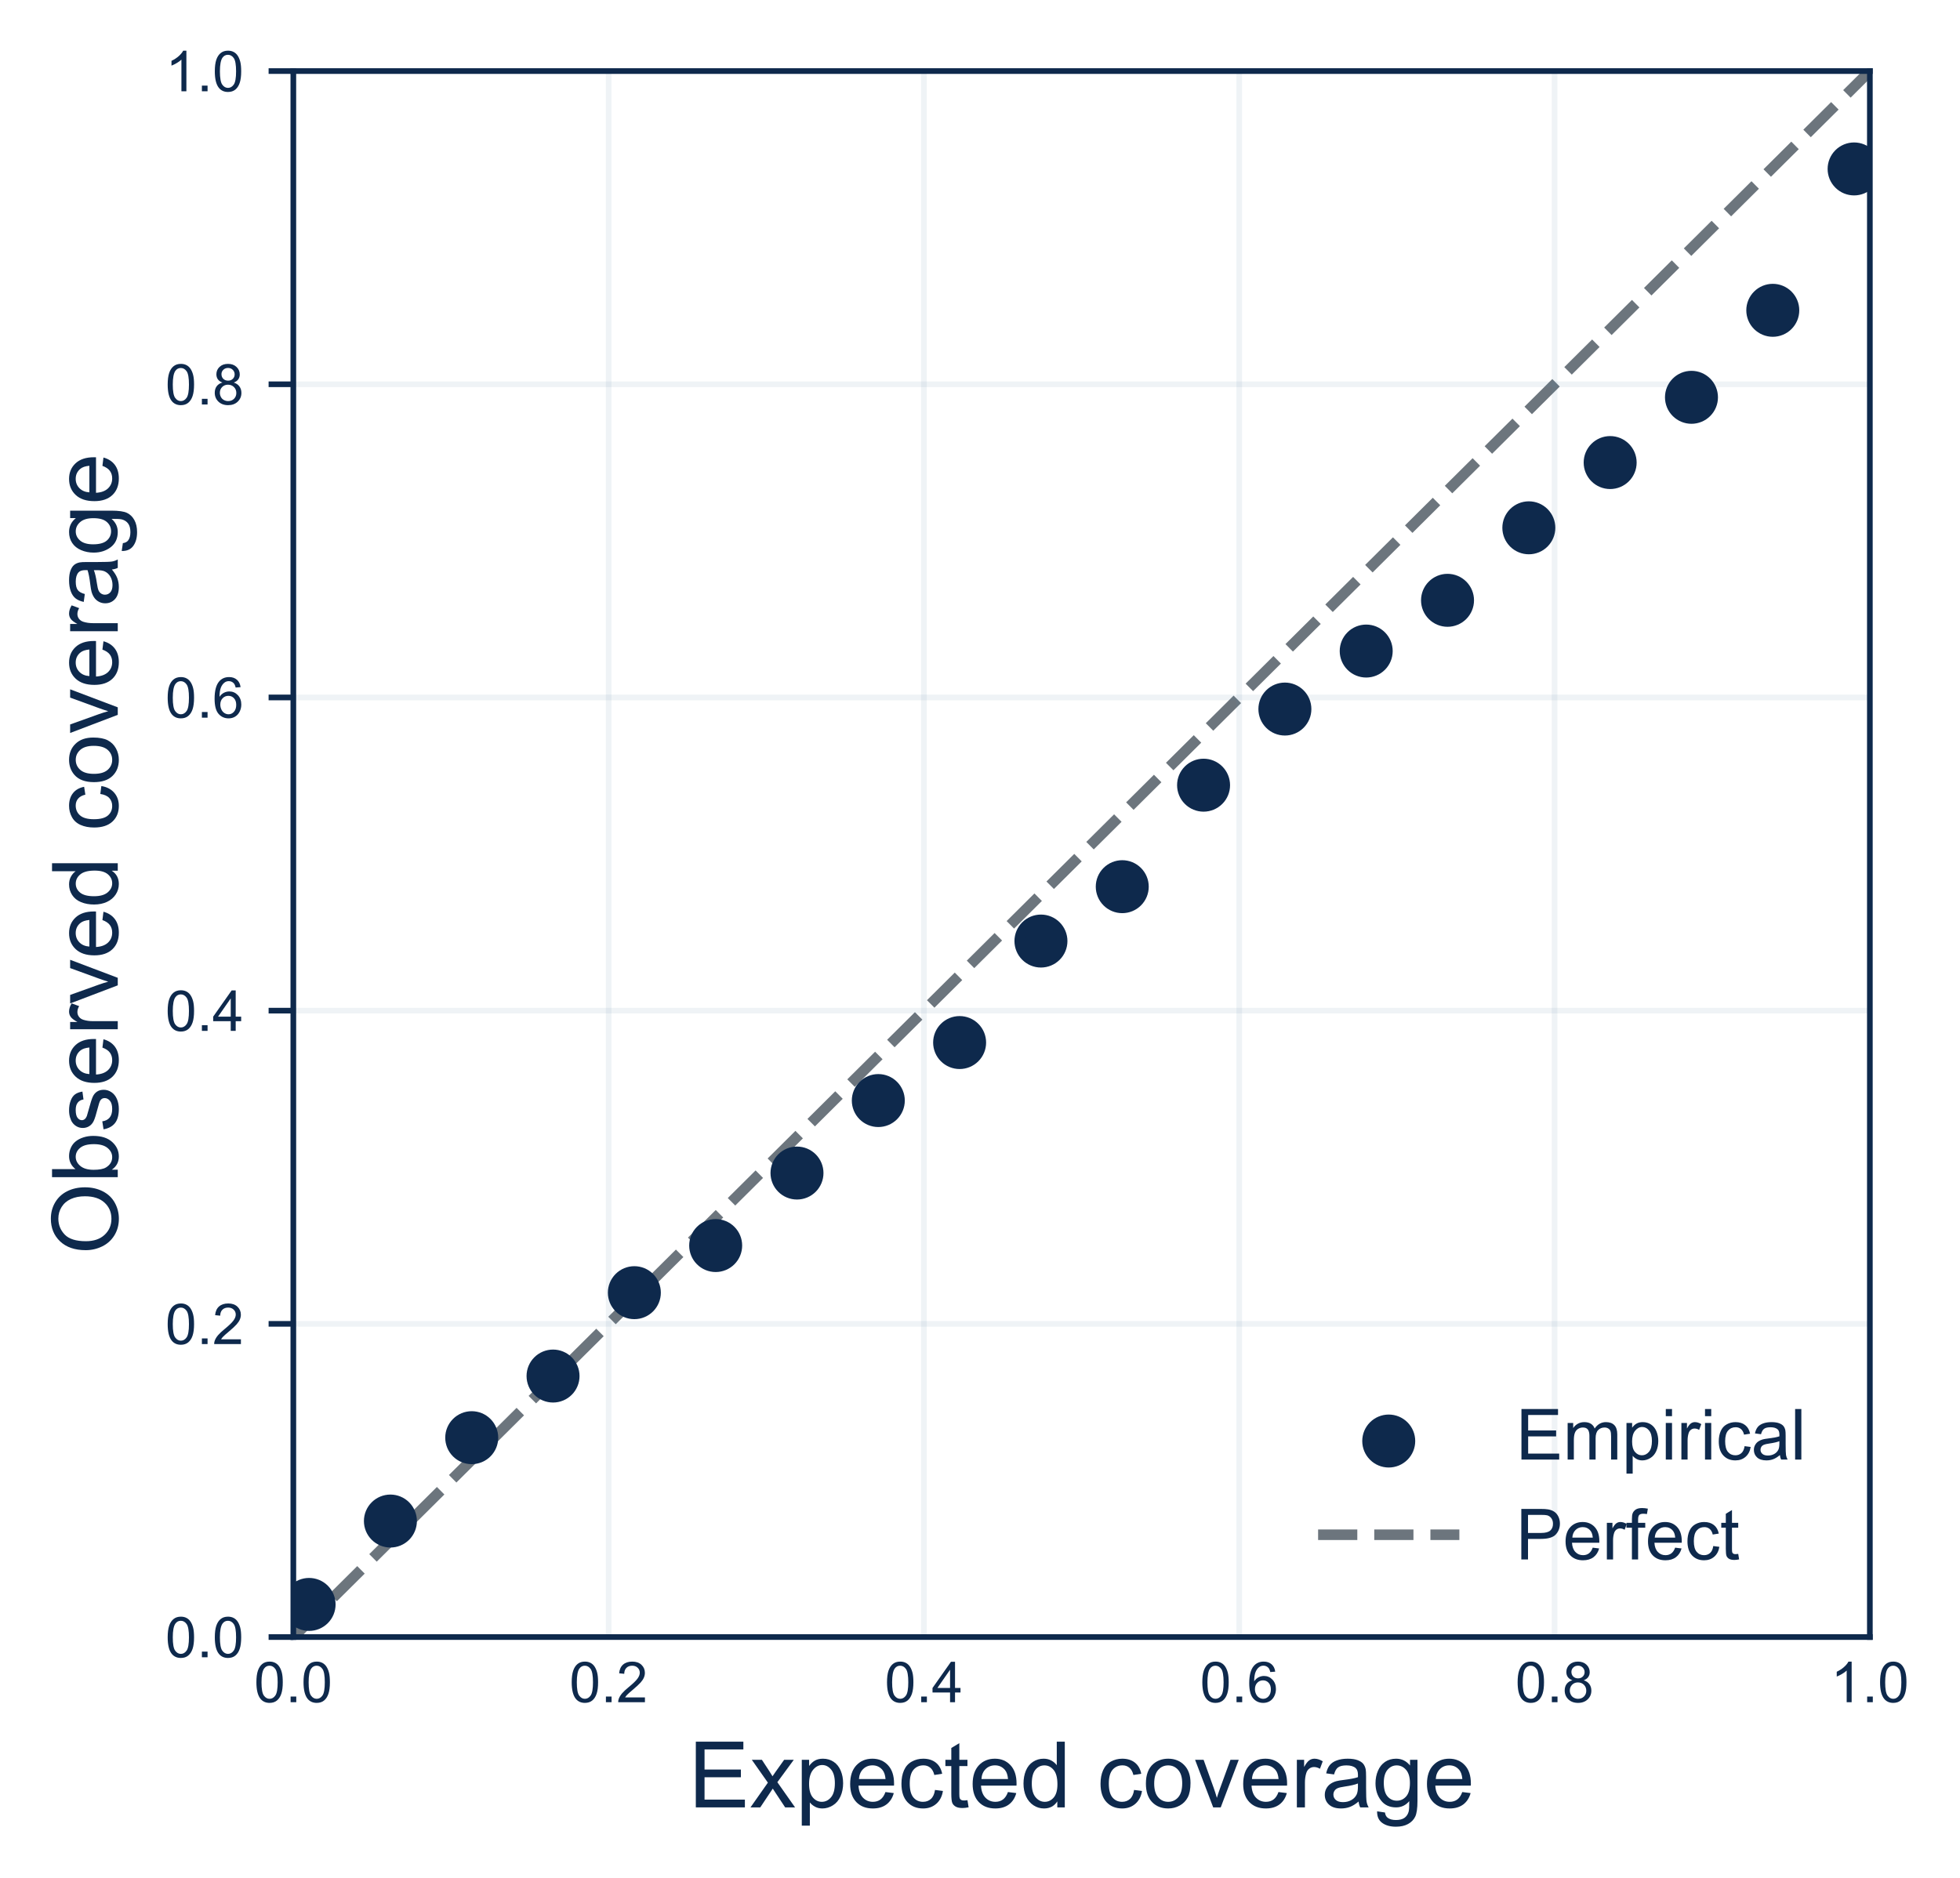
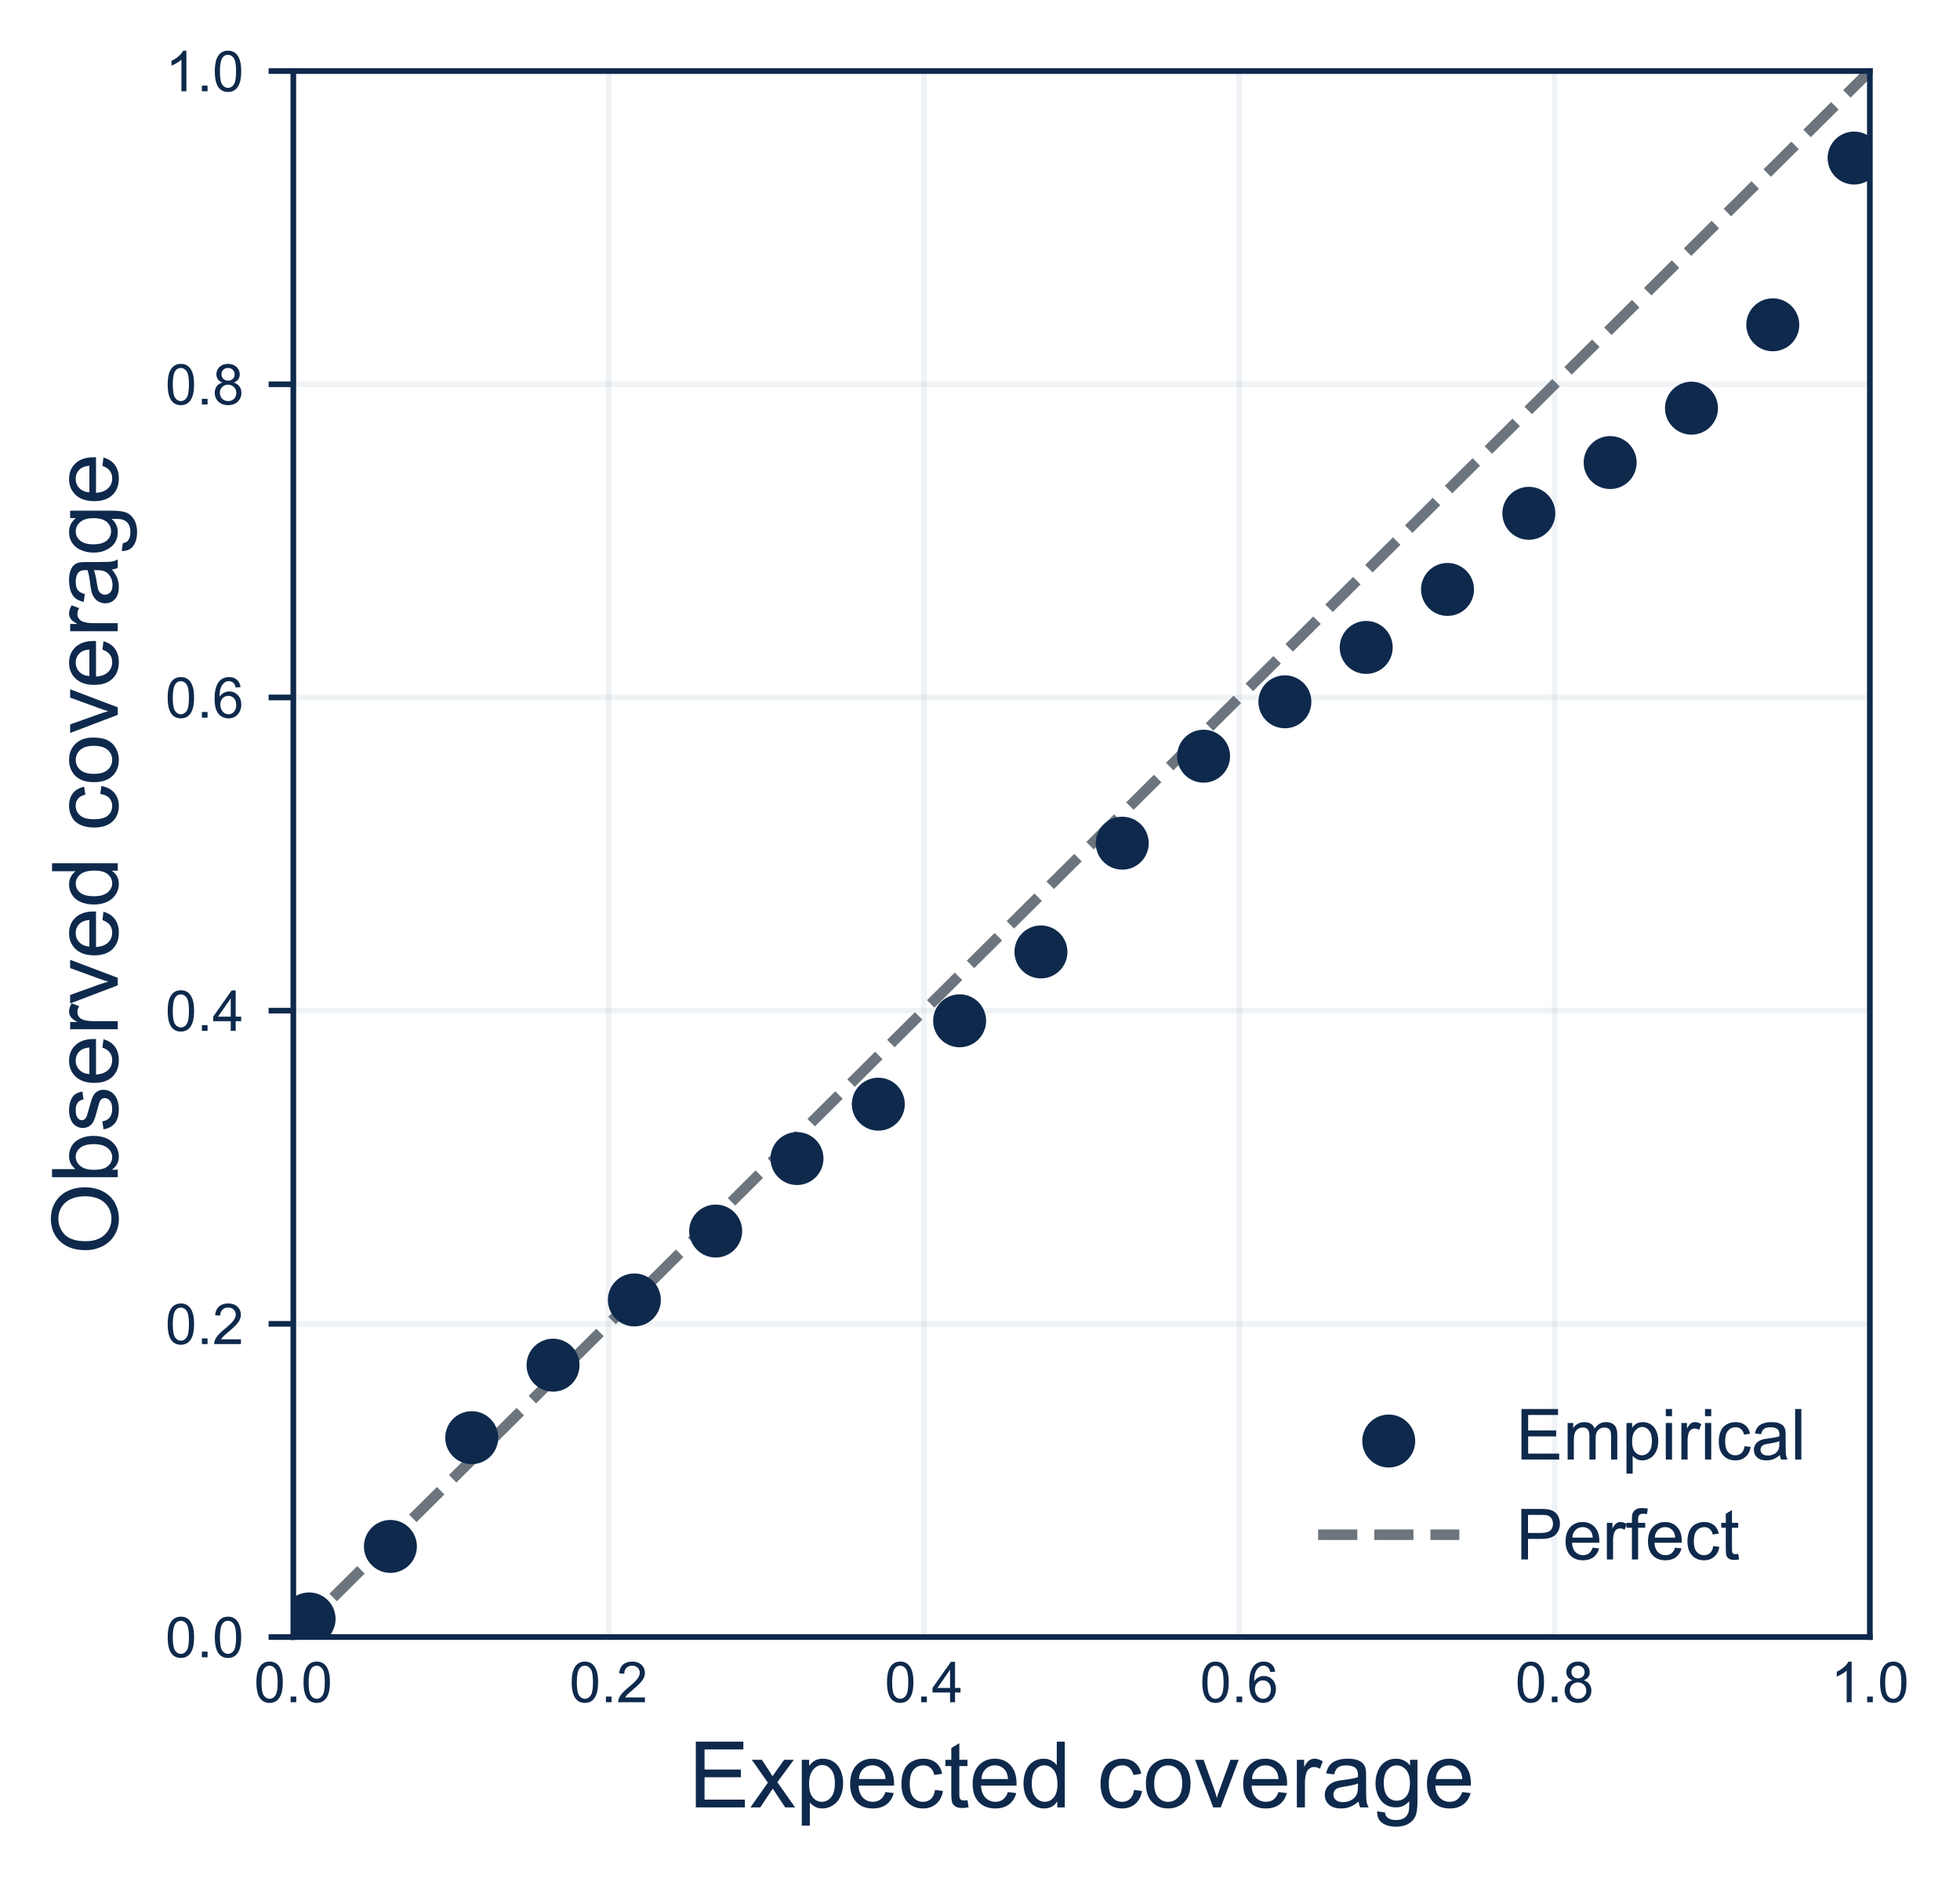
<svg xmlns="http://www.w3.org/2000/svg" xmlns:xlink="http://www.w3.org/1999/xlink" width="277.488pt" height="265.881pt" viewBox="0 0 277.488 265.881" version="1.1">
  <defs>
    <style type="text/css">*{stroke-linejoin: round; stroke-linecap: butt}</style>
  </defs>
  <g id="figure_1">
    <g id="patch_1">
      <path d="M 0 265.881  L 277.488 265.881  L 277.488 0  L 0 0  L 0 265.881  z " style="fill: none" />
    </g>
    <g id="axes_1">
      <g id="patch_2">
        <path d="M 41.528 231.823  L 264.728 231.823  L 264.728 10.063  L 41.528 10.063  L 41.528 231.823  z " style="fill: none" />
      </g>
      <g id="line2d_1">
-         <path d="M 41.528 231.823  L 264.728 10.063  " clip-path="url(#p639bb76c90)" style="fill: none; stroke-dasharray: 5.55,2.4; stroke-dashoffset: 0; stroke: #6c757d; stroke-width: 1.5" />
+         <path d="M 41.528 231.823  L 264.728 10.063  " clip-path="url(#p89ab53e210)" style="fill: none; stroke-dasharray: 5.55,2.4; stroke-dashoffset: 0; stroke: #6c757d; stroke-width: 1.5" />
      </g>
      <g id="matplotlib.axis_1">
        <g id="xtick_1">
          <g id="line2d_2">
-             <path d="M 41.528 231.823  L 41.528 10.063  " clip-path="url(#p639bb76c90)" style="fill: none; stroke: #5f86a5; stroke-opacity: 0.1; stroke-width: 0.8; stroke-linecap: square" />
+             <path d="M 41.528 231.823  L 41.528 10.063  " clip-path="url(#p89ab53e210)" style="fill: none; stroke: #5f86a5; stroke-opacity: 0.1; stroke-width: 0.8; stroke-linecap: square" />
          </g>
          <g id="line2d_3" />
          <g id="text_1">
            <g style="fill: #0e294c" transform="translate(35.96781 241.0494) scale(0.08 -0.08)">
              <defs>
                <path id="ArialMT-30" d="M 266 2259  Q 266 3072 433 3567  Q 600 4063 929 4331  Q 1259 4600 1759 4600  Q 2128 4600 2406 4451  Q 2684 4303 2865 4023  Q 3047 3744 3150 3342  Q 3253 2941 3253 2259  Q 3253 1453 3087 958  Q 2922 463 2592 192  Q 2263 -78 1759 -78  Q 1097 -78 719 397  Q 266 969 266 2259  z M 844 2259  Q 844 1131 1108 757  Q 1372 384 1759 384  Q 2147 384 2411 759  Q 2675 1134 2675 2259  Q 2675 3391 2411 3762  Q 2147 4134 1753 4134  Q 1366 4134 1134 3806  Q 844 3388 844 2259  z " transform="scale(0.015625)" />
                <path id="ArialMT-2e" d="M 581 0  L 581 641  L 1222 641  L 1222 0  L 581 0  z " transform="scale(0.015625)" />
              </defs>
              <use xlink:href="#ArialMT-30" />
              <use xlink:href="#ArialMT-2e" transform="translate(55.61523 0)" />
              <use xlink:href="#ArialMT-30" transform="translate(83.39844 0)" />
            </g>
          </g>
        </g>
        <g id="xtick_2">
          <g id="line2d_4">
-             <path d="M 86.168 231.823  L 86.168 10.063  " clip-path="url(#p639bb76c90)" style="fill: none; stroke: #5f86a5; stroke-opacity: 0.1; stroke-width: 0.8; stroke-linecap: square" />
+             <path d="M 86.168 231.823  L 86.168 10.063  " clip-path="url(#p89ab53e210)" style="fill: none; stroke: #5f86a5; stroke-opacity: 0.1; stroke-width: 0.8; stroke-linecap: square" />
          </g>
          <g id="line2d_5" />
          <g id="text_2">
            <g style="fill: #0e294c" transform="translate(80.60781 241.0494) scale(0.08 -0.08)">
              <defs>
                <path id="ArialMT-32" d="M 3222 541  L 3222 0  L 194 0  Q 188 203 259 391  Q 375 700 629 1000  Q 884 1300 1366 1694  Q 2113 2306 2375 2664  Q 2638 3022 2638 3341  Q 2638 3675 2398 3904  Q 2159 4134 1775 4134  Q 1369 4134 1125 3890  Q 881 3647 878 3216  L 300 3275  Q 359 3922 746 4261  Q 1134 4600 1788 4600  Q 2447 4600 2831 4234  Q 3216 3869 3216 3328  Q 3216 3053 3103 2787  Q 2991 2522 2730 2228  Q 2469 1934 1863 1422  Q 1356 997 1212 845  Q 1069 694 975 541  L 3222 541  z " transform="scale(0.015625)" />
              </defs>
              <use xlink:href="#ArialMT-30" />
              <use xlink:href="#ArialMT-2e" transform="translate(55.61523 0)" />
              <use xlink:href="#ArialMT-32" transform="translate(83.39844 0)" />
            </g>
          </g>
        </g>
        <g id="xtick_3">
          <g id="line2d_6">
-             <path d="M 130.808 231.823  L 130.808 10.063  " clip-path="url(#p639bb76c90)" style="fill: none; stroke: #5f86a5; stroke-opacity: 0.1; stroke-width: 0.8; stroke-linecap: square" />
+             <path d="M 130.808 231.823  L 130.808 10.063  " clip-path="url(#p89ab53e210)" style="fill: none; stroke: #5f86a5; stroke-opacity: 0.1; stroke-width: 0.8; stroke-linecap: square" />
          </g>
          <g id="line2d_7" />
          <g id="text_3">
            <g style="fill: #0e294c" transform="translate(125.2478 241.0494) scale(0.08 -0.08)">
              <defs>
                <path id="ArialMT-34" d="M 2069 0  L 2069 1097  L 81 1097  L 81 1613  L 2172 4581  L 2631 4581  L 2631 1613  L 3250 1613  L 3250 1097  L 2631 1097  L 2631 0  L 2069 0  z M 2069 1613  L 2069 3678  L 634 1613  L 2069 1613  z " transform="scale(0.015625)" />
              </defs>
              <use xlink:href="#ArialMT-30" />
              <use xlink:href="#ArialMT-2e" transform="translate(55.61523 0)" />
              <use xlink:href="#ArialMT-34" transform="translate(83.39844 0)" />
            </g>
          </g>
        </g>
        <g id="xtick_4">
          <g id="line2d_8">
-             <path d="M 175.448 231.823  L 175.448 10.063  " clip-path="url(#p639bb76c90)" style="fill: none; stroke: #5f86a5; stroke-opacity: 0.1; stroke-width: 0.8; stroke-linecap: square" />
+             <path d="M 175.448 231.823  L 175.448 10.063  " clip-path="url(#p89ab53e210)" style="fill: none; stroke: #5f86a5; stroke-opacity: 0.1; stroke-width: 0.8; stroke-linecap: square" />
          </g>
          <g id="line2d_9" />
          <g id="text_4">
            <g style="fill: #0e294c" transform="translate(169.8878 241.0494) scale(0.08 -0.08)">
              <defs>
                <path id="ArialMT-36" d="M 3184 3459  L 2625 3416  Q 2550 3747 2413 3897  Q 2184 4138 1850 4138  Q 1581 4138 1378 3988  Q 1113 3794 959 3422  Q 806 3050 800 2363  Q 1003 2672 1297 2822  Q 1591 2972 1913 2972  Q 2475 2972 2870 2558  Q 3266 2144 3266 1488  Q 3266 1056 3080 686  Q 2894 316 2569 119  Q 2244 -78 1831 -78  Q 1128 -78 684 439  Q 241 956 241 2144  Q 241 3472 731 4075  Q 1159 4600 1884 4600  Q 2425 4600 2770 4297  Q 3116 3994 3184 3459  z M 888 1484  Q 888 1194 1011 928  Q 1134 663 1356 523  Q 1578 384 1822 384  Q 2178 384 2434 671  Q 2691 959 2691 1453  Q 2691 1928 2437 2201  Q 2184 2475 1800 2475  Q 1419 2475 1153 2201  Q 888 1928 888 1484  z " transform="scale(0.015625)" />
              </defs>
              <use xlink:href="#ArialMT-30" />
              <use xlink:href="#ArialMT-2e" transform="translate(55.61523 0)" />
              <use xlink:href="#ArialMT-36" transform="translate(83.39844 0)" />
            </g>
          </g>
        </g>
        <g id="xtick_5">
          <g id="line2d_10">
-             <path d="M 220.088 231.823  L 220.088 10.063  " clip-path="url(#p639bb76c90)" style="fill: none; stroke: #5f86a5; stroke-opacity: 0.1; stroke-width: 0.8; stroke-linecap: square" />
+             <path d="M 220.088 231.823  L 220.088 10.063  " clip-path="url(#p89ab53e210)" style="fill: none; stroke: #5f86a5; stroke-opacity: 0.1; stroke-width: 0.8; stroke-linecap: square" />
          </g>
          <g id="line2d_11" />
          <g id="text_5">
            <g style="fill: #0e294c" transform="translate(214.5278 241.0494) scale(0.08 -0.08)">
              <defs>
                <path id="ArialMT-38" d="M 1131 2484  Q 781 2613 612 2850  Q 444 3088 444 3419  Q 444 3919 803 4259  Q 1163 4600 1759 4600  Q 2359 4600 2725 4251  Q 3091 3903 3091 3403  Q 3091 3084 2923 2848  Q 2756 2613 2416 2484  Q 2838 2347 3058 2040  Q 3278 1734 3278 1309  Q 3278 722 2862 322  Q 2447 -78 1769 -78  Q 1091 -78 675 323  Q 259 725 259 1325  Q 259 1772 486 2073  Q 713 2375 1131 2484  z M 1019 3438  Q 1019 3113 1228 2906  Q 1438 2700 1772 2700  Q 2097 2700 2305 2904  Q 2513 3109 2513 3406  Q 2513 3716 2298 3927  Q 2084 4138 1766 4138  Q 1444 4138 1231 3931  Q 1019 3725 1019 3438  z M 838 1322  Q 838 1081 952 856  Q 1066 631 1291 507  Q 1516 384 1775 384  Q 2178 384 2440 643  Q 2703 903 2703 1303  Q 2703 1709 2433 1975  Q 2163 2241 1756 2241  Q 1359 2241 1098 1978  Q 838 1716 838 1322  z " transform="scale(0.015625)" />
              </defs>
              <use xlink:href="#ArialMT-30" />
              <use xlink:href="#ArialMT-2e" transform="translate(55.61523 0)" />
              <use xlink:href="#ArialMT-38" transform="translate(83.39844 0)" />
            </g>
          </g>
        </g>
        <g id="xtick_6">
          <g id="line2d_12">
-             <path d="M 264.728 231.823  L 264.728 10.063  " clip-path="url(#p639bb76c90)" style="fill: none; stroke: #5f86a5; stroke-opacity: 0.1; stroke-width: 0.8; stroke-linecap: square" />
+             <path d="M 264.728 231.823  L 264.728 10.063  " clip-path="url(#p89ab53e210)" style="fill: none; stroke: #5f86a5; stroke-opacity: 0.1; stroke-width: 0.8; stroke-linecap: square" />
          </g>
          <g id="line2d_13" />
          <g id="text_6">
            <g style="fill: #0e294c" transform="translate(259.1678 241.0494) scale(0.08 -0.08)">
              <defs>
                <path id="ArialMT-31" d="M 2384 0  L 1822 0  L 1822 3584  Q 1619 3391 1289 3197  Q 959 3003 697 2906  L 697 3450  Q 1169 3672 1522 3987  Q 1875 4303 2022 4600  L 2384 4600  L 2384 0  z " transform="scale(0.015625)" />
              </defs>
              <use xlink:href="#ArialMT-31" />
              <use xlink:href="#ArialMT-2e" transform="translate(55.61523 0)" />
              <use xlink:href="#ArialMT-30" transform="translate(83.39844 0)" />
            </g>
          </g>
        </g>
        <g id="text_7">
          <g style="fill: #0e294c" transform="translate(97.48477 255.9445) scale(0.13 -0.13)">
            <defs>
              <path id="ArialMT-45" d="M 506 0  L 506 4581  L 3819 4581  L 3819 4041  L 1113 4041  L 1113 2638  L 3647 2638  L 3647 2100  L 1113 2100  L 1113 541  L 3925 541  L 3925 0  L 506 0  z " transform="scale(0.015625)" />
              <path id="ArialMT-78" d="M 47 0  L 1259 1725  L 138 3319  L 841 3319  L 1350 2541  Q 1494 2319 1581 2169  Q 1719 2375 1834 2534  L 2394 3319  L 3066 3319  L 1919 1756  L 3153 0  L 2463 0  L 1781 1031  L 1600 1309  L 728 0  L 47 0  z " transform="scale(0.015625)" />
              <path id="ArialMT-70" d="M 422 -1272  L 422 3319  L 934 3319  L 934 2888  Q 1116 3141 1344 3267  Q 1572 3394 1897 3394  Q 2322 3394 2647 3175  Q 2972 2956 3137 2557  Q 3303 2159 3303 1684  Q 3303 1175 3120 767  Q 2938 359 2589 142  Q 2241 -75 1856 -75  Q 1575 -75 1351 44  Q 1128 163 984 344  L 984 -1272  L 422 -1272  z M 931 1641  Q 931 1000 1190 694  Q 1450 388 1819 388  Q 2194 388 2461 705  Q 2728 1022 2728 1688  Q 2728 2322 2467 2637  Q 2206 2953 1844 2953  Q 1484 2953 1207 2617  Q 931 2281 931 1641  z " transform="scale(0.015625)" />
              <path id="ArialMT-65" d="M 2694 1069  L 3275 997  Q 3138 488 2766 206  Q 2394 -75 1816 -75  Q 1088 -75 661 373  Q 234 822 234 1631  Q 234 2469 665 2931  Q 1097 3394 1784 3394  Q 2450 3394 2872 2941  Q 3294 2488 3294 1666  Q 3294 1616 3291 1516  L 816 1516  Q 847 969 1125 678  Q 1403 388 1819 388  Q 2128 388 2347 550  Q 2566 713 2694 1069  z M 847 1978  L 2700 1978  Q 2663 2397 2488 2606  Q 2219 2931 1791 2931  Q 1403 2931 1139 2672  Q 875 2413 847 1978  z " transform="scale(0.015625)" />
              <path id="ArialMT-63" d="M 2588 1216  L 3141 1144  Q 3050 572 2676 248  Q 2303 -75 1759 -75  Q 1078 -75 664 370  Q 250 816 250 1647  Q 250 2184 428 2587  Q 606 2991 970 3192  Q 1334 3394 1763 3394  Q 2303 3394 2647 3120  Q 2991 2847 3088 2344  L 2541 2259  Q 2463 2594 2264 2762  Q 2066 2931 1784 2931  Q 1359 2931 1093 2626  Q 828 2322 828 1663  Q 828 994 1084 691  Q 1341 388 1753 388  Q 2084 388 2306 591  Q 2528 794 2588 1216  z " transform="scale(0.015625)" />
              <path id="ArialMT-74" d="M 1650 503  L 1731 6  Q 1494 -44 1306 -44  Q 1000 -44 831 53  Q 663 150 594 308  Q 525 466 525 972  L 525 2881  L 113 2881  L 113 3319  L 525 3319  L 525 4141  L 1084 4478  L 1084 3319  L 1650 3319  L 1650 2881  L 1084 2881  L 1084 941  Q 1084 700 1114 631  Q 1144 563 1211 522  Q 1278 481 1403 481  Q 1497 481 1650 503  z " transform="scale(0.015625)" />
              <path id="ArialMT-64" d="M 2575 0  L 2575 419  Q 2259 -75 1647 -75  Q 1250 -75 917 144  Q 584 363 401 755  Q 219 1147 219 1656  Q 219 2153 384 2558  Q 550 2963 881 3178  Q 1213 3394 1622 3394  Q 1922 3394 2156 3267  Q 2391 3141 2538 2938  L 2538 4581  L 3097 4581  L 3097 0  L 2575 0  z M 797 1656  Q 797 1019 1065 703  Q 1334 388 1700 388  Q 2069 388 2326 689  Q 2584 991 2584 1609  Q 2584 2291 2321 2609  Q 2059 2928 1675 2928  Q 1300 2928 1048 2622  Q 797 2316 797 1656  z " transform="scale(0.015625)" />
              <path id="ArialMT-20" transform="scale(0.015625)" />
              <path id="ArialMT-6f" d="M 213 1659  Q 213 2581 725 3025  Q 1153 3394 1769 3394  Q 2453 3394 2887 2945  Q 3322 2497 3322 1706  Q 3322 1066 3130 698  Q 2938 331 2570 128  Q 2203 -75 1769 -75  Q 1072 -75 642 372  Q 213 819 213 1659  z M 791 1659  Q 791 1022 1069 705  Q 1347 388 1769 388  Q 2188 388 2466 706  Q 2744 1025 2744 1678  Q 2744 2294 2464 2611  Q 2184 2928 1769 2928  Q 1347 2928 1069 2612  Q 791 2297 791 1659  z " transform="scale(0.015625)" />
              <path id="ArialMT-76" d="M 1344 0  L 81 3319  L 675 3319  L 1388 1331  Q 1503 1009 1600 663  Q 1675 925 1809 1294  L 2547 3319  L 3125 3319  L 1869 0  L 1344 0  z " transform="scale(0.015625)" />
              <path id="ArialMT-72" d="M 416 0  L 416 3319  L 922 3319  L 922 2816  Q 1116 3169 1280 3281  Q 1444 3394 1641 3394  Q 1925 3394 2219 3213  L 2025 2691  Q 1819 2813 1613 2813  Q 1428 2813 1281 2702  Q 1134 2591 1072 2394  Q 978 2094 978 1738  L 978 0  L 416 0  z " transform="scale(0.015625)" />
              <path id="ArialMT-61" d="M 2588 409  Q 2275 144 1986 34  Q 1697 -75 1366 -75  Q 819 -75 525 192  Q 231 459 231 875  Q 231 1119 342 1320  Q 453 1522 633 1644  Q 813 1766 1038 1828  Q 1203 1872 1538 1913  Q 2219 1994 2541 2106  Q 2544 2222 2544 2253  Q 2544 2597 2384 2738  Q 2169 2928 1744 2928  Q 1347 2928 1158 2789  Q 969 2650 878 2297  L 328 2372  Q 403 2725 575 2942  Q 747 3159 1072 3276  Q 1397 3394 1825 3394  Q 2250 3394 2515 3294  Q 2781 3194 2906 3042  Q 3031 2891 3081 2659  Q 3109 2516 3109 2141  L 3109 1391  Q 3109 606 3145 398  Q 3181 191 3288 0  L 2700 0  Q 2613 175 2588 409  z M 2541 1666  Q 2234 1541 1622 1453  Q 1275 1403 1131 1340  Q 988 1278 909 1158  Q 831 1038 831 891  Q 831 666 1001 516  Q 1172 366 1500 366  Q 1825 366 2078 508  Q 2331 650 2450 897  Q 2541 1088 2541 1459  L 2541 1666  z " transform="scale(0.015625)" />
              <path id="ArialMT-67" d="M 319 -275  L 866 -356  Q 900 -609 1056 -725  Q 1266 -881 1628 -881  Q 2019 -881 2231 -725  Q 2444 -569 2519 -288  Q 2563 -116 2559 434  Q 2191 0 1641 0  Q 956 0 581 494  Q 206 988 206 1678  Q 206 2153 378 2554  Q 550 2956 876 3175  Q 1203 3394 1644 3394  Q 2231 3394 2613 2919  L 2613 3319  L 3131 3319  L 3131 450  Q 3131 -325 2973 -648  Q 2816 -972 2473 -1159  Q 2131 -1347 1631 -1347  Q 1038 -1347 672 -1080  Q 306 -813 319 -275  z M 784 1719  Q 784 1066 1043 766  Q 1303 466 1694 466  Q 2081 466 2343 764  Q 2606 1063 2606 1700  Q 2606 2309 2336 2618  Q 2066 2928 1684 2928  Q 1309 2928 1046 2623  Q 784 2319 784 1719  z " transform="scale(0.015625)" />
            </defs>
            <use xlink:href="#ArialMT-45" />
            <use xlink:href="#ArialMT-78" transform="translate(66.69922 0)" />
            <use xlink:href="#ArialMT-70" transform="translate(116.6992 0)" />
            <use xlink:href="#ArialMT-65" transform="translate(172.3145 0)" />
            <use xlink:href="#ArialMT-63" transform="translate(227.9297 0)" />
            <use xlink:href="#ArialMT-74" transform="translate(277.9297 0)" />
            <use xlink:href="#ArialMT-65" transform="translate(305.7129 0)" />
            <use xlink:href="#ArialMT-64" transform="translate(361.3281 0)" />
            <use xlink:href="#ArialMT-20" transform="translate(416.9434 0)" />
            <use xlink:href="#ArialMT-63" transform="translate(444.7266 0)" />
            <use xlink:href="#ArialMT-6f" transform="translate(494.7266 0)" />
            <use xlink:href="#ArialMT-76" transform="translate(550.3418 0)" />
            <use xlink:href="#ArialMT-65" transform="translate(600.3418 0)" />
            <use xlink:href="#ArialMT-72" transform="translate(655.957 0)" />
            <use xlink:href="#ArialMT-61" transform="translate(689.2578 0)" />
            <use xlink:href="#ArialMT-67" transform="translate(744.873 0)" />
            <use xlink:href="#ArialMT-65" transform="translate(800.4883 0)" />
          </g>
        </g>
      </g>
      <g id="matplotlib.axis_2">
        <g id="ytick_1">
          <g id="line2d_14">
-             <path d="M 41.528 231.823  L 264.728 231.823  " clip-path="url(#p639bb76c90)" style="fill: none; stroke: #5f86a5; stroke-opacity: 0.1; stroke-width: 0.8; stroke-linecap: square" />
+             <path d="M 41.528 231.823  L 264.728 231.823  " clip-path="url(#p89ab53e210)" style="fill: none; stroke: #5f86a5; stroke-opacity: 0.1; stroke-width: 0.8; stroke-linecap: square" />
          </g>
          <g id="line2d_15">
            <defs>
-               <path id="mfd3a466f9a" d="M 0 0  L -3.5 0  " style="stroke: #0e294c; stroke-width: 0.8" />
-             </defs>
-             <g>
-               <use xlink:href="#mfd3a466f9a" x="41.528" y="231.823" style="fill: #0e294c; stroke: #0e294c; stroke-width: 0.8" />
+               <path id="me03940ca4b" d="M 0 0  L -3.5 0  " style="stroke: #0e294c; stroke-width: 0.8" />
+             </defs>
+             <g>
+               <use xlink:href="#me03940ca4b" x="41.528" y="231.823" style="fill: #0e294c; stroke: #0e294c; stroke-width: 0.8" />
            </g>
          </g>
          <g id="text_8">
            <g style="fill: #0e294c" transform="translate(23.40781 234.6863) scale(0.08 -0.08)">
              <use xlink:href="#ArialMT-30" />
              <use xlink:href="#ArialMT-2e" transform="translate(55.61523 0)" />
              <use xlink:href="#ArialMT-30" transform="translate(83.39844 0)" />
            </g>
          </g>
        </g>
        <g id="ytick_2">
          <g id="line2d_16">
-             <path d="M 41.528 187.471  L 264.728 187.471  " clip-path="url(#p639bb76c90)" style="fill: none; stroke: #5f86a5; stroke-opacity: 0.1; stroke-width: 0.8; stroke-linecap: square" />
+             <path d="M 41.528 187.471  L 264.728 187.471  " clip-path="url(#p89ab53e210)" style="fill: none; stroke: #5f86a5; stroke-opacity: 0.1; stroke-width: 0.8; stroke-linecap: square" />
          </g>
          <g id="line2d_17">
            <g>
-               <use xlink:href="#mfd3a466f9a" x="41.528" y="187.471" style="fill: #0e294c; stroke: #0e294c; stroke-width: 0.8" />
+               <use xlink:href="#me03940ca4b" x="41.528" y="187.471" style="fill: #0e294c; stroke: #0e294c; stroke-width: 0.8" />
            </g>
          </g>
          <g id="text_9">
            <g style="fill: #0e294c" transform="translate(23.40781 190.3342) scale(0.08 -0.08)">
              <use xlink:href="#ArialMT-30" />
              <use xlink:href="#ArialMT-2e" transform="translate(55.61523 0)" />
              <use xlink:href="#ArialMT-32" transform="translate(83.39844 0)" />
            </g>
          </g>
        </g>
        <g id="ytick_3">
          <g id="line2d_18">
-             <path d="M 41.528 143.119  L 264.728 143.119  " clip-path="url(#p639bb76c90)" style="fill: none; stroke: #5f86a5; stroke-opacity: 0.1; stroke-width: 0.8; stroke-linecap: square" />
+             <path d="M 41.528 143.119  L 264.728 143.119  " clip-path="url(#p89ab53e210)" style="fill: none; stroke: #5f86a5; stroke-opacity: 0.1; stroke-width: 0.8; stroke-linecap: square" />
          </g>
          <g id="line2d_19">
            <g>
-               <use xlink:href="#mfd3a466f9a" x="41.528" y="143.119" style="fill: #0e294c; stroke: #0e294c; stroke-width: 0.8" />
+               <use xlink:href="#me03940ca4b" x="41.528" y="143.119" style="fill: #0e294c; stroke: #0e294c; stroke-width: 0.8" />
            </g>
          </g>
          <g id="text_10">
            <g style="fill: #0e294c" transform="translate(23.40781 145.9822) scale(0.08 -0.08)">
              <use xlink:href="#ArialMT-30" />
              <use xlink:href="#ArialMT-2e" transform="translate(55.61523 0)" />
              <use xlink:href="#ArialMT-34" transform="translate(83.39844 0)" />
            </g>
          </g>
        </g>
        <g id="ytick_4">
          <g id="line2d_20">
-             <path d="M 41.528 98.767  L 264.728 98.767  " clip-path="url(#p639bb76c90)" style="fill: none; stroke: #5f86a5; stroke-opacity: 0.1; stroke-width: 0.8; stroke-linecap: square" />
+             <path d="M 41.528 98.767  L 264.728 98.767  " clip-path="url(#p89ab53e210)" style="fill: none; stroke: #5f86a5; stroke-opacity: 0.1; stroke-width: 0.8; stroke-linecap: square" />
          </g>
          <g id="line2d_21">
            <g>
-               <use xlink:href="#mfd3a466f9a" x="41.528" y="98.767" style="fill: #0e294c; stroke: #0e294c; stroke-width: 0.8" />
+               <use xlink:href="#me03940ca4b" x="41.528" y="98.767" style="fill: #0e294c; stroke: #0e294c; stroke-width: 0.8" />
            </g>
          </g>
          <g id="text_11">
            <g style="fill: #0e294c" transform="translate(23.40781 101.6303) scale(0.08 -0.08)">
              <use xlink:href="#ArialMT-30" />
              <use xlink:href="#ArialMT-2e" transform="translate(55.61523 0)" />
              <use xlink:href="#ArialMT-36" transform="translate(83.39844 0)" />
            </g>
          </g>
        </g>
        <g id="ytick_5">
          <g id="line2d_22">
-             <path d="M 41.528 54.415  L 264.728 54.415  " clip-path="url(#p639bb76c90)" style="fill: none; stroke: #5f86a5; stroke-opacity: 0.1; stroke-width: 0.8; stroke-linecap: square" />
+             <path d="M 41.528 54.415  L 264.728 54.415  " clip-path="url(#p89ab53e210)" style="fill: none; stroke: #5f86a5; stroke-opacity: 0.1; stroke-width: 0.8; stroke-linecap: square" />
          </g>
          <g id="line2d_23">
            <g>
-               <use xlink:href="#mfd3a466f9a" x="41.528" y="54.415" style="fill: #0e294c; stroke: #0e294c; stroke-width: 0.8" />
+               <use xlink:href="#me03940ca4b" x="41.528" y="54.415" style="fill: #0e294c; stroke: #0e294c; stroke-width: 0.8" />
            </g>
          </g>
          <g id="text_12">
            <g style="fill: #0e294c" transform="translate(23.40781 57.27825) scale(0.08 -0.08)">
              <use xlink:href="#ArialMT-30" />
              <use xlink:href="#ArialMT-2e" transform="translate(55.61523 0)" />
              <use xlink:href="#ArialMT-38" transform="translate(83.39844 0)" />
            </g>
          </g>
        </g>
        <g id="ytick_6">
          <g id="line2d_24">
-             <path d="M 41.528 10.063  L 264.728 10.063  " clip-path="url(#p639bb76c90)" style="fill: none; stroke: #5f86a5; stroke-opacity: 0.1; stroke-width: 0.8; stroke-linecap: square" />
+             <path d="M 41.528 10.063  L 264.728 10.063  " clip-path="url(#p89ab53e210)" style="fill: none; stroke: #5f86a5; stroke-opacity: 0.1; stroke-width: 0.8; stroke-linecap: square" />
          </g>
          <g id="line2d_25">
            <g>
-               <use xlink:href="#mfd3a466f9a" x="41.528" y="10.063" style="fill: #0e294c; stroke: #0e294c; stroke-width: 0.8" />
+               <use xlink:href="#me03940ca4b" x="41.528" y="10.063" style="fill: #0e294c; stroke: #0e294c; stroke-width: 0.8" />
            </g>
          </g>
          <g id="text_13">
            <g style="fill: #0e294c" transform="translate(23.40781 12.92625) scale(0.08 -0.08)">
              <use xlink:href="#ArialMT-31" />
              <use xlink:href="#ArialMT-2e" transform="translate(55.61523 0)" />
              <use xlink:href="#ArialMT-30" transform="translate(83.39844 0)" />
            </g>
          </g>
        </g>
        <g id="text_14">
          <g style="fill: #0e294c" transform="translate(16.67172 177.6648) rotate(-90) scale(0.13 -0.13)">
            <defs>
              <path id="ArialMT-4f" d="M 309 2231  Q 309 3372 921 4017  Q 1534 4663 2503 4663  Q 3138 4663 3647 4359  Q 4156 4056 4423 3514  Q 4691 2972 4691 2284  Q 4691 1588 4409 1038  Q 4128 488 3612 205  Q 3097 -78 2500 -78  Q 1853 -78 1343 234  Q 834 547 571 1087  Q 309 1628 309 2231  z M 934 2222  Q 934 1394 1379 917  Q 1825 441 2497 441  Q 3181 441 3623 922  Q 4066 1403 4066 2288  Q 4066 2847 3877 3264  Q 3688 3681 3323 3911  Q 2959 4141 2506 4141  Q 1863 4141 1398 3698  Q 934 3256 934 2222  z " transform="scale(0.015625)" />
              <path id="ArialMT-62" d="M 941 0  L 419 0  L 419 4581  L 981 4581  L 981 2947  Q 1338 3394 1891 3394  Q 2197 3394 2470 3270  Q 2744 3147 2920 2923  Q 3097 2700 3197 2384  Q 3297 2069 3297 1709  Q 3297 856 2875 390  Q 2453 -75 1863 -75  Q 1275 -75 941 416  L 941 0  z M 934 1684  Q 934 1088 1097 822  Q 1363 388 1816 388  Q 2184 388 2453 708  Q 2722 1028 2722 1663  Q 2722 2313 2464 2622  Q 2206 2931 1841 2931  Q 1472 2931 1203 2611  Q 934 2291 934 1684  z " transform="scale(0.015625)" />
              <path id="ArialMT-73" d="M 197 991  L 753 1078  Q 800 744 1014 566  Q 1228 388 1613 388  Q 2000 388 2187 545  Q 2375 703 2375 916  Q 2375 1106 2209 1216  Q 2094 1291 1634 1406  Q 1016 1563 777 1677  Q 538 1791 414 1992  Q 291 2194 291 2438  Q 291 2659 392 2848  Q 494 3038 669 3163  Q 800 3259 1026 3326  Q 1253 3394 1513 3394  Q 1903 3394 2198 3281  Q 2494 3169 2634 2976  Q 2775 2784 2828 2463  L 2278 2388  Q 2241 2644 2061 2787  Q 1881 2931 1553 2931  Q 1166 2931 1000 2803  Q 834 2675 834 2503  Q 834 2394 903 2306  Q 972 2216 1119 2156  Q 1203 2125 1616 2013  Q 2213 1853 2448 1751  Q 2684 1650 2818 1456  Q 2953 1263 2953 975  Q 2953 694 2789 445  Q 2625 197 2315 61  Q 2006 -75 1616 -75  Q 969 -75 630 194  Q 291 463 197 991  z " transform="scale(0.015625)" />
            </defs>
            <use xlink:href="#ArialMT-4f" />
            <use xlink:href="#ArialMT-62" transform="translate(77.7832 0)" />
            <use xlink:href="#ArialMT-73" transform="translate(133.3984 0)" />
            <use xlink:href="#ArialMT-65" transform="translate(183.3984 0)" />
            <use xlink:href="#ArialMT-72" transform="translate(239.0137 0)" />
            <use xlink:href="#ArialMT-76" transform="translate(272.3145 0)" />
            <use xlink:href="#ArialMT-65" transform="translate(322.3145 0)" />
            <use xlink:href="#ArialMT-64" transform="translate(377.9297 0)" />
            <use xlink:href="#ArialMT-20" transform="translate(433.5449 0)" />
            <use xlink:href="#ArialMT-63" transform="translate(461.3281 0)" />
            <use xlink:href="#ArialMT-6f" transform="translate(511.3281 0)" />
            <use xlink:href="#ArialMT-76" transform="translate(566.9434 0)" />
            <use xlink:href="#ArialMT-65" transform="translate(616.9434 0)" />
            <use xlink:href="#ArialMT-72" transform="translate(672.5586 0)" />
            <use xlink:href="#ArialMT-61" transform="translate(705.8594 0)" />
            <use xlink:href="#ArialMT-67" transform="translate(761.4746 0)" />
            <use xlink:href="#ArialMT-65" transform="translate(817.0898 0)" />
          </g>
        </g>
      </g>
      <g id="PathCollection_1">
        <defs>
-           <path id="mbbb2b0d37d" d="M 0 3  C 0.796 3 1.559 2.684 2.121 2.121  C 2.684 1.559 3 0.796 3 0  C 3 -0.796 2.684 -1.559 2.121 -2.121  C 1.559 -2.684 0.796 -3 0 -3  C -0.796 -3 -1.559 -2.684 -2.121 -2.121  C -2.684 -1.559 -3 -0.796 -3 0  C -3 0.796 -2.684 1.559 -2.121 2.121  C -1.559 2.684 -0.796 3 0 3  z " style="stroke: #0e294c; stroke-width: 1.5" />
+           <path id="m917a7462bc" d="M 0 3  C 0.796 3 1.559 2.684 2.121 2.121  C 2.684 1.559 3 0.796 3 0  C 3 -0.796 2.684 -1.559 2.121 -2.121  C 1.559 -2.684 0.796 -3 0 -3  C -0.796 -3 -1.559 -2.684 -2.121 -2.121  C -2.684 -1.559 -3 -0.796 -3 0  C -3 0.796 -2.684 1.559 -2.121 2.121  C -1.559 2.684 -0.796 3 0 3  z " style="stroke: #0e294c; stroke-width: 1.5" />
        </defs>
-         <g clip-path="url(#p639bb76c90)">
-           <use xlink:href="#mbbb2b0d37d" x="43.76" y="227.203" style="fill: #0e294c; stroke: #0e294c; stroke-width: 1.5" />
-           <use xlink:href="#mbbb2b0d37d" x="55.272" y="215.396" style="fill: #0e294c; stroke: #0e294c; stroke-width: 1.5" />
-           <use xlink:href="#mbbb2b0d37d" x="66.785" y="203.59" style="fill: #0e294c; stroke: #0e294c; stroke-width: 1.5" />
-           <use xlink:href="#mbbb2b0d37d" x="78.297" y="194.863" style="fill: #0e294c; stroke: #0e294c; stroke-width: 1.5" />
-           <use xlink:href="#mbbb2b0d37d" x="89.809" y="183.056" style="fill: #0e294c; stroke: #0e294c; stroke-width: 1.5" />
-           <use xlink:href="#mbbb2b0d37d" x="101.322" y="176.383" style="fill: #0e294c; stroke: #0e294c; stroke-width: 1.5" />
-           <use xlink:href="#mbbb2b0d37d" x="112.834" y="166.116" style="fill: #0e294c; stroke: #0e294c; stroke-width: 1.5" />
-           <use xlink:href="#mbbb2b0d37d" x="124.347" y="155.85" style="fill: #0e294c; stroke: #0e294c; stroke-width: 1.5" />
-           <use xlink:href="#mbbb2b0d37d" x="135.859" y="147.636" style="fill: #0e294c; stroke: #0e294c; stroke-width: 1.5" />
-           <use xlink:href="#mbbb2b0d37d" x="147.372" y="133.263" style="fill: #0e294c; stroke: #0e294c; stroke-width: 1.5" />
-           <use xlink:href="#mbbb2b0d37d" x="158.884" y="125.563" style="fill: #0e294c; stroke: #0e294c; stroke-width: 1.5" />
-           <use xlink:href="#mbbb2b0d37d" x="170.396" y="111.19" style="fill: #0e294c; stroke: #0e294c; stroke-width: 1.5" />
-           <use xlink:href="#mbbb2b0d37d" x="181.909" y="100.41" style="fill: #0e294c; stroke: #0e294c; stroke-width: 1.5" />
-           <use xlink:href="#mbbb2b0d37d" x="193.421" y="92.196" style="fill: #0e294c; stroke: #0e294c; stroke-width: 1.5" />
-           <use xlink:href="#mbbb2b0d37d" x="204.934" y="85.01" style="fill: #0e294c; stroke: #0e294c; stroke-width: 1.5" />
-           <use xlink:href="#mbbb2b0d37d" x="216.446" y="74.743" style="fill: #0e294c; stroke: #0e294c; stroke-width: 1.5" />
-           <use xlink:href="#mbbb2b0d37d" x="227.959" y="65.503" style="fill: #0e294c; stroke: #0e294c; stroke-width: 1.5" />
-           <use xlink:href="#mbbb2b0d37d" x="239.471" y="56.263" style="fill: #0e294c; stroke: #0e294c; stroke-width: 1.5" />
-           <use xlink:href="#mbbb2b0d37d" x="250.983" y="43.943" style="fill: #0e294c; stroke: #0e294c; stroke-width: 1.5" />
-           <use xlink:href="#mbbb2b0d37d" x="262.496" y="23.923" style="fill: #0e294c; stroke: #0e294c; stroke-width: 1.5" />
+         <g clip-path="url(#p89ab53e210)">
+           <use xlink:href="#m917a7462bc" x="43.76" y="229.256" style="fill: #0e294c; stroke: #0e294c; stroke-width: 1.5" />
+           <use xlink:href="#m917a7462bc" x="55.272" y="218.99" style="fill: #0e294c; stroke: #0e294c; stroke-width: 1.5" />
+           <use xlink:href="#m917a7462bc" x="66.785" y="203.59" style="fill: #0e294c; stroke: #0e294c; stroke-width: 1.5" />
+           <use xlink:href="#m917a7462bc" x="78.297" y="193.323" style="fill: #0e294c; stroke: #0e294c; stroke-width: 1.5" />
+           <use xlink:href="#m917a7462bc" x="89.809" y="184.083" style="fill: #0e294c; stroke: #0e294c; stroke-width: 1.5" />
+           <use xlink:href="#m917a7462bc" x="101.322" y="174.33" style="fill: #0e294c; stroke: #0e294c; stroke-width: 1.5" />
+           <use xlink:href="#m917a7462bc" x="112.834" y="164.063" style="fill: #0e294c; stroke: #0e294c; stroke-width: 1.5" />
+           <use xlink:href="#m917a7462bc" x="124.347" y="156.363" style="fill: #0e294c; stroke: #0e294c; stroke-width: 1.5" />
+           <use xlink:href="#m917a7462bc" x="135.859" y="144.556" style="fill: #0e294c; stroke: #0e294c; stroke-width: 1.5" />
+           <use xlink:href="#m917a7462bc" x="147.372" y="134.803" style="fill: #0e294c; stroke: #0e294c; stroke-width: 1.5" />
+           <use xlink:href="#m917a7462bc" x="158.884" y="119.403" style="fill: #0e294c; stroke: #0e294c; stroke-width: 1.5" />
+           <use xlink:href="#m917a7462bc" x="170.396" y="107.083" style="fill: #0e294c; stroke: #0e294c; stroke-width: 1.5" />
+           <use xlink:href="#m917a7462bc" x="181.909" y="99.383" style="fill: #0e294c; stroke: #0e294c; stroke-width: 1.5" />
+           <use xlink:href="#m917a7462bc" x="193.421" y="91.683" style="fill: #0e294c; stroke: #0e294c; stroke-width: 1.5" />
+           <use xlink:href="#m917a7462bc" x="204.934" y="83.47" style="fill: #0e294c; stroke: #0e294c; stroke-width: 1.5" />
+           <use xlink:href="#m917a7462bc" x="216.446" y="72.69" style="fill: #0e294c; stroke: #0e294c; stroke-width: 1.5" />
+           <use xlink:href="#m917a7462bc" x="227.959" y="65.503" style="fill: #0e294c; stroke: #0e294c; stroke-width: 1.5" />
+           <use xlink:href="#m917a7462bc" x="239.471" y="57.803" style="fill: #0e294c; stroke: #0e294c; stroke-width: 1.5" />
+           <use xlink:href="#m917a7462bc" x="250.983" y="45.996" style="fill: #0e294c; stroke: #0e294c; stroke-width: 1.5" />
+           <use xlink:href="#m917a7462bc" x="262.496" y="22.383" style="fill: #0e294c; stroke: #0e294c; stroke-width: 1.5" />
        </g>
      </g>
      <g id="patch_3">
        <path d="M 41.528 231.823  L 41.528 10.063  " style="fill: none; stroke: #0e294c; stroke-width: 0.8; stroke-linejoin: miter; stroke-linecap: square" />
      </g>
      <g id="patch_4">
        <path d="M 264.728 231.823  L 264.728 10.063  " style="fill: none; stroke: #0e294c; stroke-width: 0.8; stroke-linejoin: miter; stroke-linecap: square" />
      </g>
      <g id="patch_5">
        <path d="M 41.528 231.823  L 264.728 231.823  " style="fill: none; stroke: #0e294c; stroke-width: 0.8; stroke-linejoin: miter; stroke-linecap: square" />
      </g>
      <g id="patch_6">
        <path d="M 41.528 10.063  L 264.728 10.063  " style="fill: none; stroke: #0e294c; stroke-width: 0.8; stroke-linejoin: miter; stroke-linecap: square" />
      </g>
      <g id="legend_1">
        <g id="PathCollection_2">
          <g>
-             <use xlink:href="#mbbb2b0d37d" x="196.611" y="204.065" style="fill: #0e294c; stroke: #0e294c; stroke-width: 1.5" />
+             <use xlink:href="#m917a7462bc" x="196.611" y="204.065" style="fill: #0e294c; stroke: #0e294c; stroke-width: 1.5" />
          </g>
        </g>
        <g id="text_15">
          <g style="fill: #0e294c" transform="translate(214.6106 206.6903) scale(0.1 -0.1)">
            <defs>
              <path id="ArialMT-6d" d="M 422 0  L 422 3319  L 925 3319  L 925 2853  Q 1081 3097 1340 3245  Q 1600 3394 1931 3394  Q 2300 3394 2536 3241  Q 2772 3088 2869 2813  Q 3263 3394 3894 3394  Q 4388 3394 4653 3120  Q 4919 2847 4919 2278  L 4919 0  L 4359 0  L 4359 2091  Q 4359 2428 4304 2576  Q 4250 2725 4106 2815  Q 3963 2906 3769 2906  Q 3419 2906 3187 2673  Q 2956 2441 2956 1928  L 2956 0  L 2394 0  L 2394 2156  Q 2394 2531 2256 2718  Q 2119 2906 1806 2906  Q 1569 2906 1367 2781  Q 1166 2656 1075 2415  Q 984 2175 984 1722  L 984 0  L 422 0  z " transform="scale(0.015625)" />
              <path id="ArialMT-69" d="M 425 3934  L 425 4581  L 988 4581  L 988 3934  L 425 3934  z M 425 0  L 425 3319  L 988 3319  L 988 0  L 425 0  z " transform="scale(0.015625)" />
              <path id="ArialMT-6c" d="M 409 0  L 409 4581  L 972 4581  L 972 0  L 409 0  z " transform="scale(0.015625)" />
            </defs>
            <use xlink:href="#ArialMT-45" />
            <use xlink:href="#ArialMT-6d" transform="translate(66.69922 0)" />
            <use xlink:href="#ArialMT-70" transform="translate(150 0)" />
            <use xlink:href="#ArialMT-69" transform="translate(205.6152 0)" />
            <use xlink:href="#ArialMT-72" transform="translate(227.832 0)" />
            <use xlink:href="#ArialMT-69" transform="translate(261.1328 0)" />
            <use xlink:href="#ArialMT-63" transform="translate(283.3496 0)" />
            <use xlink:href="#ArialMT-61" transform="translate(333.3496 0)" />
            <use xlink:href="#ArialMT-6c" transform="translate(388.9648 0)" />
          </g>
        </g>
        <g id="line2d_26">
          <path d="M 186.611 217.336  L 196.611 217.336  L 206.611 217.336  " style="fill: none; stroke-dasharray: 5.55,2.4; stroke-dashoffset: 0; stroke: #6c757d; stroke-width: 1.5" />
        </g>
        <g id="text_16">
          <g style="fill: #0e294c" transform="translate(214.6106 220.8356) scale(0.1 -0.1)">
            <defs>
              <path id="ArialMT-50" d="M 494 0  L 494 4581  L 2222 4581  Q 2678 4581 2919 4538  Q 3256 4481 3484 4323  Q 3713 4166 3852 3881  Q 3991 3597 3991 3256  Q 3991 2672 3619 2267  Q 3247 1863 2275 1863  L 1100 1863  L 1100 0  L 494 0  z M 1100 2403  L 2284 2403  Q 2872 2403 3119 2622  Q 3366 2841 3366 3238  Q 3366 3525 3220 3729  Q 3075 3934 2838 4000  Q 2684 4041 2272 4041  L 1100 4041  L 1100 2403  z " transform="scale(0.015625)" />
              <path id="ArialMT-66" d="M 556 0  L 556 2881  L 59 2881  L 59 3319  L 556 3319  L 556 3672  Q 556 4006 616 4169  Q 697 4388 901 4523  Q 1106 4659 1475 4659  Q 1713 4659 2000 4603  L 1916 4113  Q 1741 4144 1584 4144  Q 1328 4144 1222 4034  Q 1116 3925 1116 3625  L 1116 3319  L 1763 3319  L 1763 2881  L 1116 2881  L 1116 0  L 556 0  z " transform="scale(0.015625)" />
            </defs>
            <use xlink:href="#ArialMT-50" />
            <use xlink:href="#ArialMT-65" transform="translate(66.69922 0)" />
            <use xlink:href="#ArialMT-72" transform="translate(122.3145 0)" />
            <use xlink:href="#ArialMT-66" transform="translate(155.6152 0)" />
            <use xlink:href="#ArialMT-65" transform="translate(183.3984 0)" />
            <use xlink:href="#ArialMT-63" transform="translate(239.0137 0)" />
            <use xlink:href="#ArialMT-74" transform="translate(289.0137 0)" />
          </g>
        </g>
      </g>
    </g>
  </g>
  <defs>
-     <clipPath id="p639bb76c90">
+     <clipPath id="p89ab53e210">
      <rect x="41.528" y="10.063" width="223.2" height="221.76" />
    </clipPath>
  </defs>
</svg>
